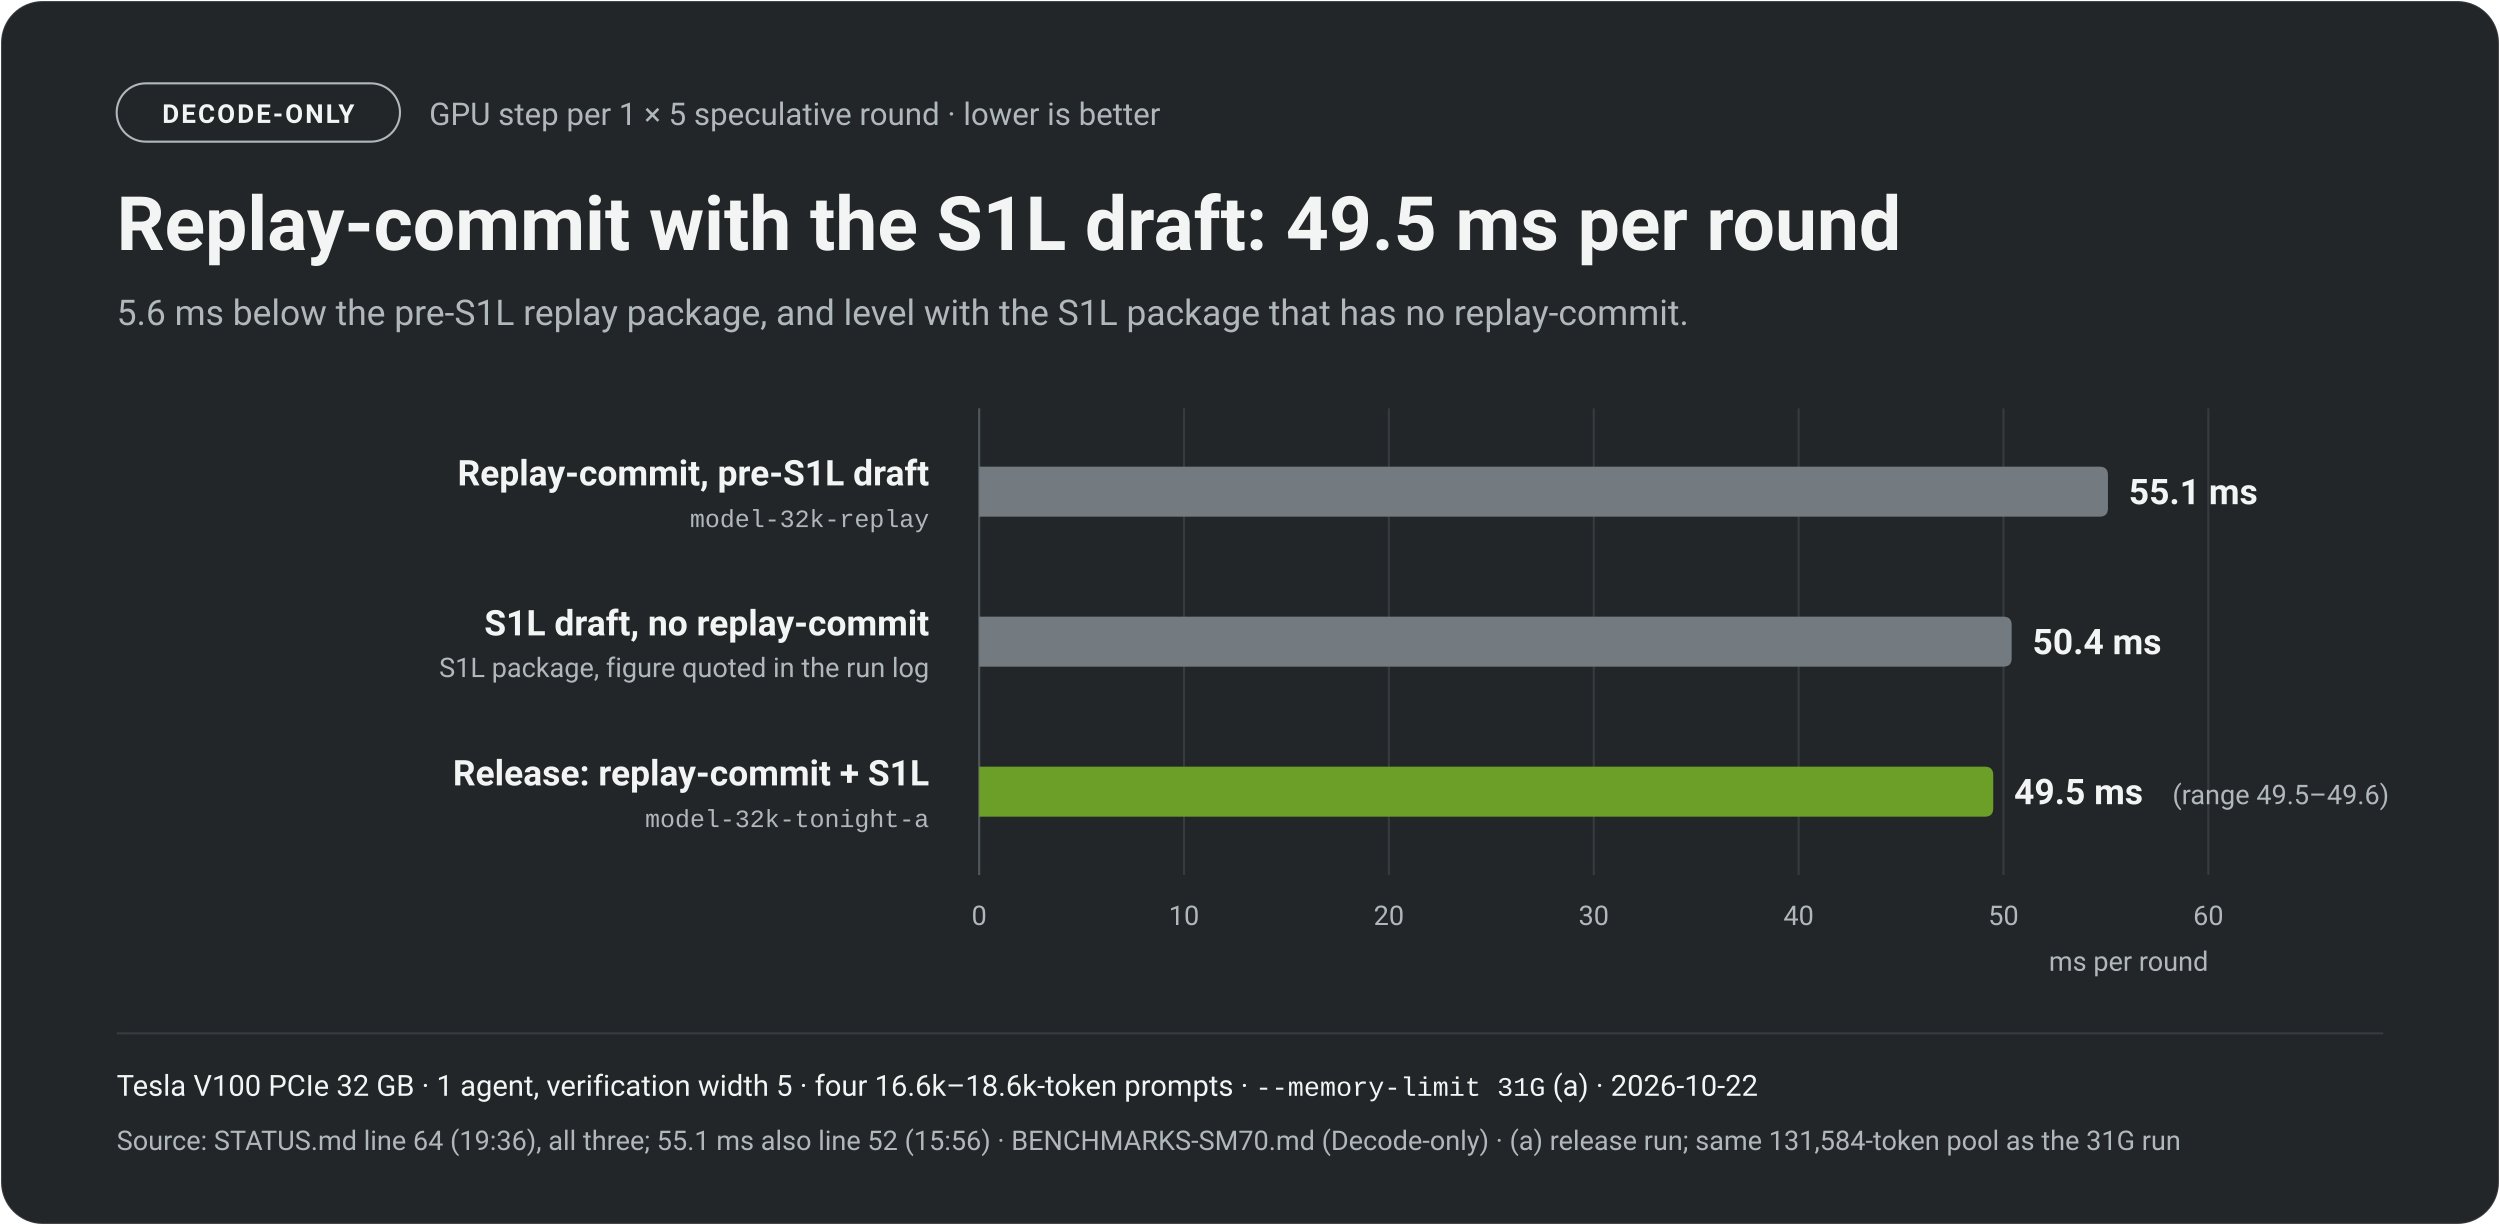
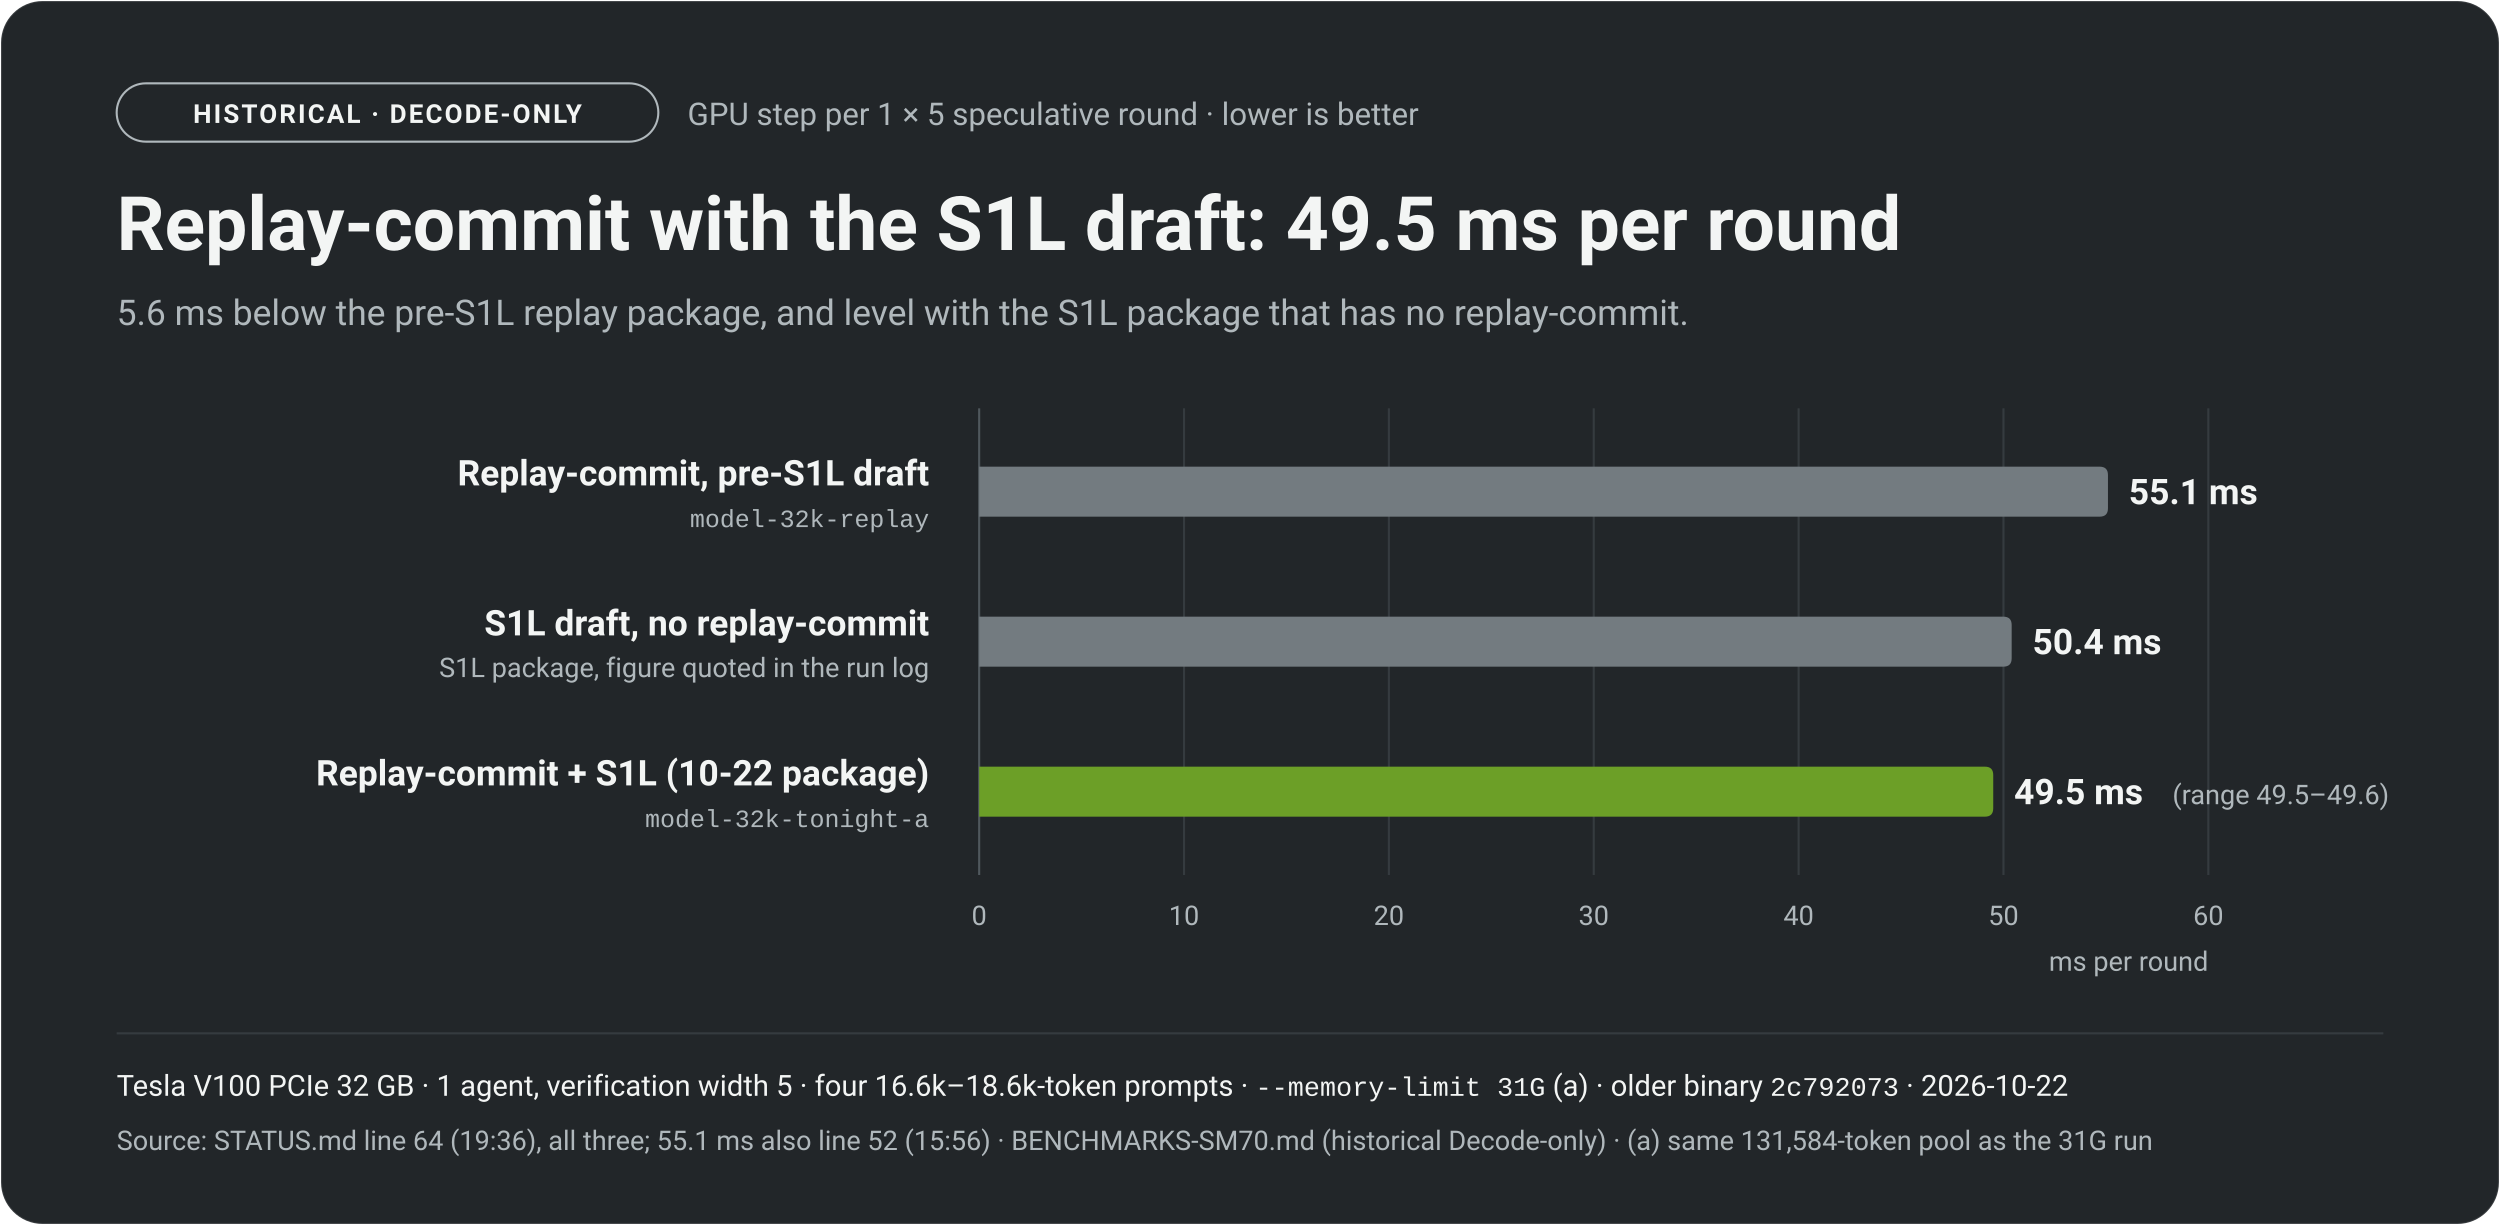
<svg xmlns="http://www.w3.org/2000/svg" width="1200" height="588" viewBox="0 0 1200 588" role="img" aria-labelledby="title desc">
  <rect x="0.5" y="0.5" width="1199" height="587" rx="20" fill="#222629" stroke="rgba(255,255,255,0.10)" stroke-width="1" />
-   <rect x="56" y="40" width="136" height="28" rx="14" fill="none" stroke="#b0b8bc" stroke-width="1" />
-   <text x="124.0" y="59" font-family="system-ui, -apple-system, 'Segoe UI', Roboto, 'Helvetica Neue', 'Noto Sans', Arial, sans-serif" font-size="12.5" font-weight="700" fill="#f3f5f4" text-anchor="middle" letter-spacing="0.08em">DECODE-ONLY</text>
-   <text x="206" y="60" font-family="system-ui, -apple-system, 'Segoe UI', Roboto, 'Helvetica Neue', 'Noto Sans', Arial, sans-serif" font-size="15" font-weight="400" fill="#b0b8bc" text-anchor="start">GPU step per 1 × 5 speculative round · lower is better</text>
+   <rect x="56" y="40" width="260" height="28" rx="14" fill="none" stroke="#b0b8bc" stroke-width="1" />
+   <text x="186.0" y="59" font-family="system-ui, -apple-system, 'Segoe UI', Roboto, 'Helvetica Neue', 'Noto Sans', Arial, sans-serif" font-size="12.5" font-weight="700" fill="#f3f5f4" text-anchor="middle" letter-spacing="0.08em">HISTORICAL · DECODE-ONLY</text>
+   <text x="330" y="60" font-family="system-ui, -apple-system, 'Segoe UI', Roboto, 'Helvetica Neue', 'Noto Sans', Arial, sans-serif" font-size="15" font-weight="400" fill="#b0b8bc" text-anchor="start">GPU step per 1 × 5 speculative round · lower is better</text>
  <text x="56" y="120" font-family="system-ui, -apple-system, 'Segoe UI', Roboto, 'Helvetica Neue', 'Noto Sans', Arial, sans-serif" font-size="36" font-weight="650" fill="#f3f5f4" text-anchor="start">Replay-commit with the S1L draft: 49.5 ms per round</text>
  <text x="56" y="156" font-family="system-ui, -apple-system, 'Segoe UI', Roboto, 'Helvetica Neue', 'Noto Sans', Arial, sans-serif" font-size="17" font-weight="400" fill="#b0b8bc" text-anchor="start">5.6 ms below the pre-S1L replay package, and level with the S1L package that has no replay-commit.</text>
  <text x="470.0" y="444" font-family="system-ui, -apple-system, 'Segoe UI', Roboto, 'Helvetica Neue', 'Noto Sans', Arial, sans-serif" font-size="13" font-weight="400" fill="#b0b8bc" text-anchor="middle" style="font-variant-numeric: tabular-nums">0</text>
  <line x1="568.333" y1="196" x2="568.333" y2="420" stroke="#353b3f" stroke-width="1" />
  <text x="568.333" y="444" font-family="system-ui, -apple-system, 'Segoe UI', Roboto, 'Helvetica Neue', 'Noto Sans', Arial, sans-serif" font-size="13" font-weight="400" fill="#b0b8bc" text-anchor="middle" style="font-variant-numeric: tabular-nums">10</text>
  <line x1="666.667" y1="196" x2="666.667" y2="420" stroke="#353b3f" stroke-width="1" />
  <text x="666.667" y="444" font-family="system-ui, -apple-system, 'Segoe UI', Roboto, 'Helvetica Neue', 'Noto Sans', Arial, sans-serif" font-size="13" font-weight="400" fill="#b0b8bc" text-anchor="middle" style="font-variant-numeric: tabular-nums">20</text>
  <line x1="765.0" y1="196" x2="765.0" y2="420" stroke="#353b3f" stroke-width="1" />
  <text x="765.0" y="444" font-family="system-ui, -apple-system, 'Segoe UI', Roboto, 'Helvetica Neue', 'Noto Sans', Arial, sans-serif" font-size="13" font-weight="400" fill="#b0b8bc" text-anchor="middle" style="font-variant-numeric: tabular-nums">30</text>
  <line x1="863.333" y1="196" x2="863.333" y2="420" stroke="#353b3f" stroke-width="1" />
  <text x="863.333" y="444" font-family="system-ui, -apple-system, 'Segoe UI', Roboto, 'Helvetica Neue', 'Noto Sans', Arial, sans-serif" font-size="13" font-weight="400" fill="#b0b8bc" text-anchor="middle" style="font-variant-numeric: tabular-nums">40</text>
  <line x1="961.667" y1="196" x2="961.667" y2="420" stroke="#353b3f" stroke-width="1" />
  <text x="961.667" y="444" font-family="system-ui, -apple-system, 'Segoe UI', Roboto, 'Helvetica Neue', 'Noto Sans', Arial, sans-serif" font-size="13" font-weight="400" fill="#b0b8bc" text-anchor="middle" style="font-variant-numeric: tabular-nums">50</text>
  <line x1="1060.0" y1="196" x2="1060.0" y2="420" stroke="#353b3f" stroke-width="1" />
  <text x="1060.0" y="444" font-family="system-ui, -apple-system, 'Segoe UI', Roboto, 'Helvetica Neue', 'Noto Sans', Arial, sans-serif" font-size="13" font-weight="400" fill="#b0b8bc" text-anchor="middle" style="font-variant-numeric: tabular-nums">60</text>
  <text x="1060" y="466" font-family="system-ui, -apple-system, 'Segoe UI', Roboto, 'Helvetica Neue', 'Noto Sans', Arial, sans-serif" font-size="13" font-weight="400" fill="#b0b8bc" text-anchor="end">ms per round</text>
  <line x1="470" y1="196" x2="470" y2="420" stroke="#50585d" stroke-width="1" />
  <text x="446" y="233" font-family="system-ui, -apple-system, 'Segoe UI', Roboto, 'Helvetica Neue', 'Noto Sans', Arial, sans-serif" font-size="17" font-weight="600" fill="#f3f5f4" text-anchor="end">Replay-commit, pre-S1L draft</text>
  <text x="446" y="253" font-family="system-ui, -apple-system, 'Segoe UI', Roboto, 'Helvetica Neue', 'Noto Sans', Arial, sans-serif" font-size="13" font-weight="400" fill="#b0b8bc" text-anchor="end">
    <tspan font-family="ui-monospace, SFMono-Regular, Menlo, Consolas, 'Liberation Mono', 'DejaVu Sans Mono', monospace" font-size="0.92em">model-32k-replay</tspan>
  </text>
  <path d="M470,224.0 H1007.817 Q1011.817,224.0 1011.817,228.0 V244.0 Q1011.817,248.0 1007.817,248.0 H470 Z" fill="#737b80" />
  <text x="1021.817" y="242" font-family="system-ui, -apple-system, 'Segoe UI', Roboto, 'Helvetica Neue', 'Noto Sans', Arial, sans-serif" font-size="17" font-weight="650" fill="#f3f5f4" text-anchor="start">55.1 ms</text>
  <text x="446" y="305" font-family="system-ui, -apple-system, 'Segoe UI', Roboto, 'Helvetica Neue', 'Noto Sans', Arial, sans-serif" font-size="17" font-weight="600" fill="#f3f5f4" text-anchor="end">S1L draft, no replay-commit</text>
  <text x="446" y="325" font-family="system-ui, -apple-system, 'Segoe UI', Roboto, 'Helvetica Neue', 'Noto Sans', Arial, sans-serif" font-size="13" font-weight="400" fill="#b0b8bc" text-anchor="end">S1L package, figure quoted in the run log</text>
  <path d="M470,296.0 H961.6 Q965.6,296.0 965.6,300.0 V316.0 Q965.6,320.0 961.6,320.0 H470 Z" fill="#737b80" />
  <text x="975.6" y="314" font-family="system-ui, -apple-system, 'Segoe UI', Roboto, 'Helvetica Neue', 'Noto Sans', Arial, sans-serif" font-size="17" font-weight="650" fill="#f3f5f4" text-anchor="start">50.4 ms</text>
-   <text x="446" y="377" font-family="system-ui, -apple-system, 'Segoe UI', Roboto, 'Helvetica Neue', 'Noto Sans', Arial, sans-serif" font-size="17" font-weight="600" fill="#f3f5f4" text-anchor="end">Release: replay-commit + S1L</text>
+   <text x="446" y="377" font-family="system-ui, -apple-system, 'Segoe UI', Roboto, 'Helvetica Neue', 'Noto Sans', Arial, sans-serif" font-size="17" font-weight="600" fill="#f3f5f4" text-anchor="end">Replay-commit + S1L (10-22 package)</text>
  <text x="446" y="397" font-family="system-ui, -apple-system, 'Segoe UI', Roboto, 'Helvetica Neue', 'Noto Sans', Arial, sans-serif" font-size="13" font-weight="400" fill="#b0b8bc" text-anchor="end">
    <tspan font-family="ui-monospace, SFMono-Regular, Menlo, Consolas, 'Liberation Mono', 'DejaVu Sans Mono', monospace" font-size="0.92em">model-32k-tonight-a</tspan>
  </text>
  <path d="M470,368.0 H952.75 Q956.75,368.0 956.75,372.0 V388.0 Q956.75,392.0 952.75,392.0 H470 Z" fill="#6c9f27" />
  <text x="966.75" y="386" font-family="system-ui, -apple-system, 'Segoe UI', Roboto, 'Helvetica Neue', 'Noto Sans', Arial, sans-serif" font-size="17" font-weight="650" fill="#f3f5f4" text-anchor="start">49.5 ms</text>
  <text x="1042.75" y="386" font-family="system-ui, -apple-system, 'Segoe UI', Roboto, 'Helvetica Neue', 'Noto Sans', Arial, sans-serif" font-size="13" font-weight="400" fill="#b0b8bc" text-anchor="start">(range 49.5–49.6)</text>
  <line x1="56" y1="496" x2="1144" y2="496" stroke="#353b3f" stroke-width="1" />
-   <text x="56" y="526" font-family="system-ui, -apple-system, 'Segoe UI', Roboto, 'Helvetica Neue', 'Noto Sans', Arial, sans-serif" font-size="14" font-weight="400" fill="#f3f5f4" text-anchor="start">Tesla V100 PCIe 32 GB · 1 agent, verification width 5 · four 16.6k–18.6k-token prompts · <tspan font-family="ui-monospace, SFMono-Regular, Menlo, Consolas, 'Liberation Mono', 'DejaVu Sans Mono', monospace" font-size="0.92em">--memory-limit 31G</tspan> (a) · 2026-10-22</text>
-   <text x="56" y="552" font-family="system-ui, -apple-system, 'Segoe UI', Roboto, 'Helvetica Neue', 'Noto Sans', Arial, sans-serif" font-size="13" font-weight="400" fill="#b0b8bc" text-anchor="start">Source: STATUS.md line 64 (19:36), all three; 55.1 ms also line 52 (15:56) · BENCHMARKS-SM70.md (Decode-only) · (a) release run; same 131,584-token pool as the 31G run</text>
+   <text x="56" y="526" font-family="system-ui, -apple-system, 'Segoe UI', Roboto, 'Helvetica Neue', 'Noto Sans', Arial, sans-serif" font-size="14" font-weight="400" fill="#f3f5f4" text-anchor="start">Tesla V100 PCIe 32 GB · 1 agent, verification width 5 · four 16.6k–18.6k-token prompts · <tspan font-family="ui-monospace, SFMono-Regular, Menlo, Consolas, 'Liberation Mono', 'DejaVu Sans Mono', monospace" font-size="0.92em">--memory-limit 31G</tspan> (a) · older binary <tspan font-family="ui-monospace, SFMono-Regular, Menlo, Consolas, 'Liberation Mono', 'DejaVu Sans Mono', monospace" font-size="0.92em">2c792073</tspan> · 2026-10-22</text>
+   <text x="56" y="552" font-family="system-ui, -apple-system, 'Segoe UI', Roboto, 'Helvetica Neue', 'Noto Sans', Arial, sans-serif" font-size="13" font-weight="400" fill="#b0b8bc" text-anchor="start">Source: STATUS.md line 64 (19:36), all three; 55.1 ms also line 52 (15:56) · BENCHMARKS-SM70.md (historical Decode-only) · (a) same 131,584-token pool as the 31G run</text>
</svg>
